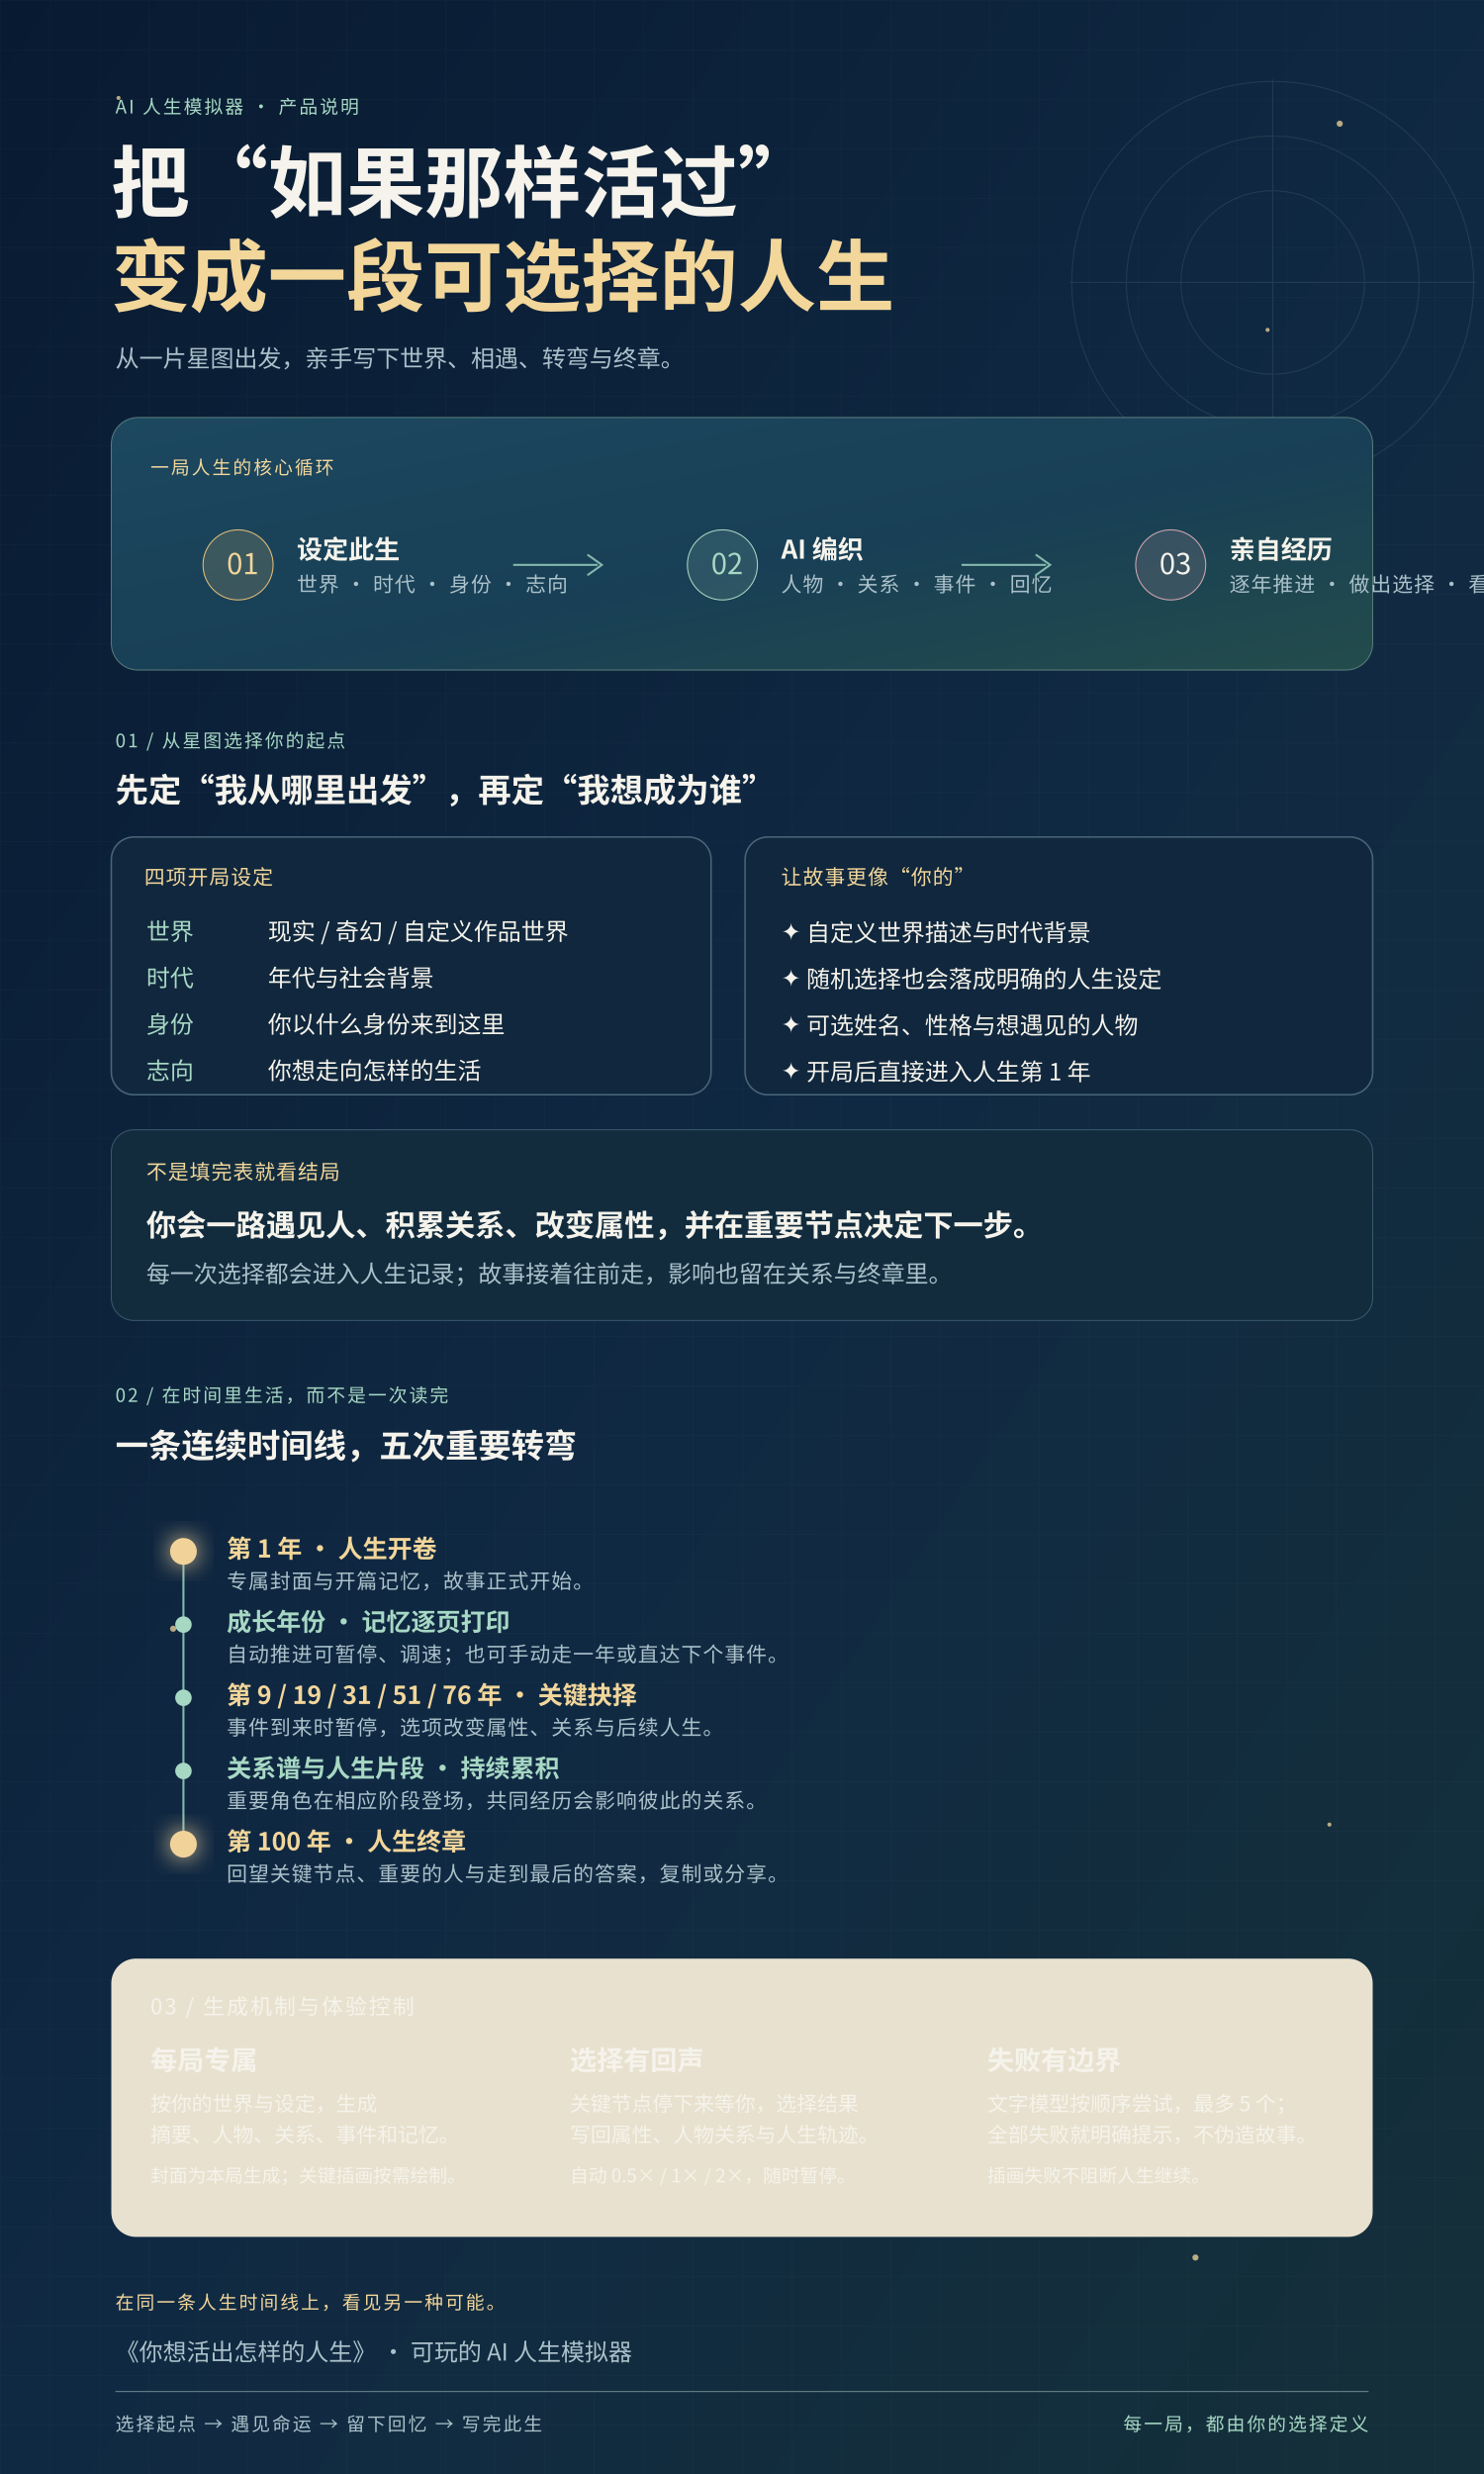
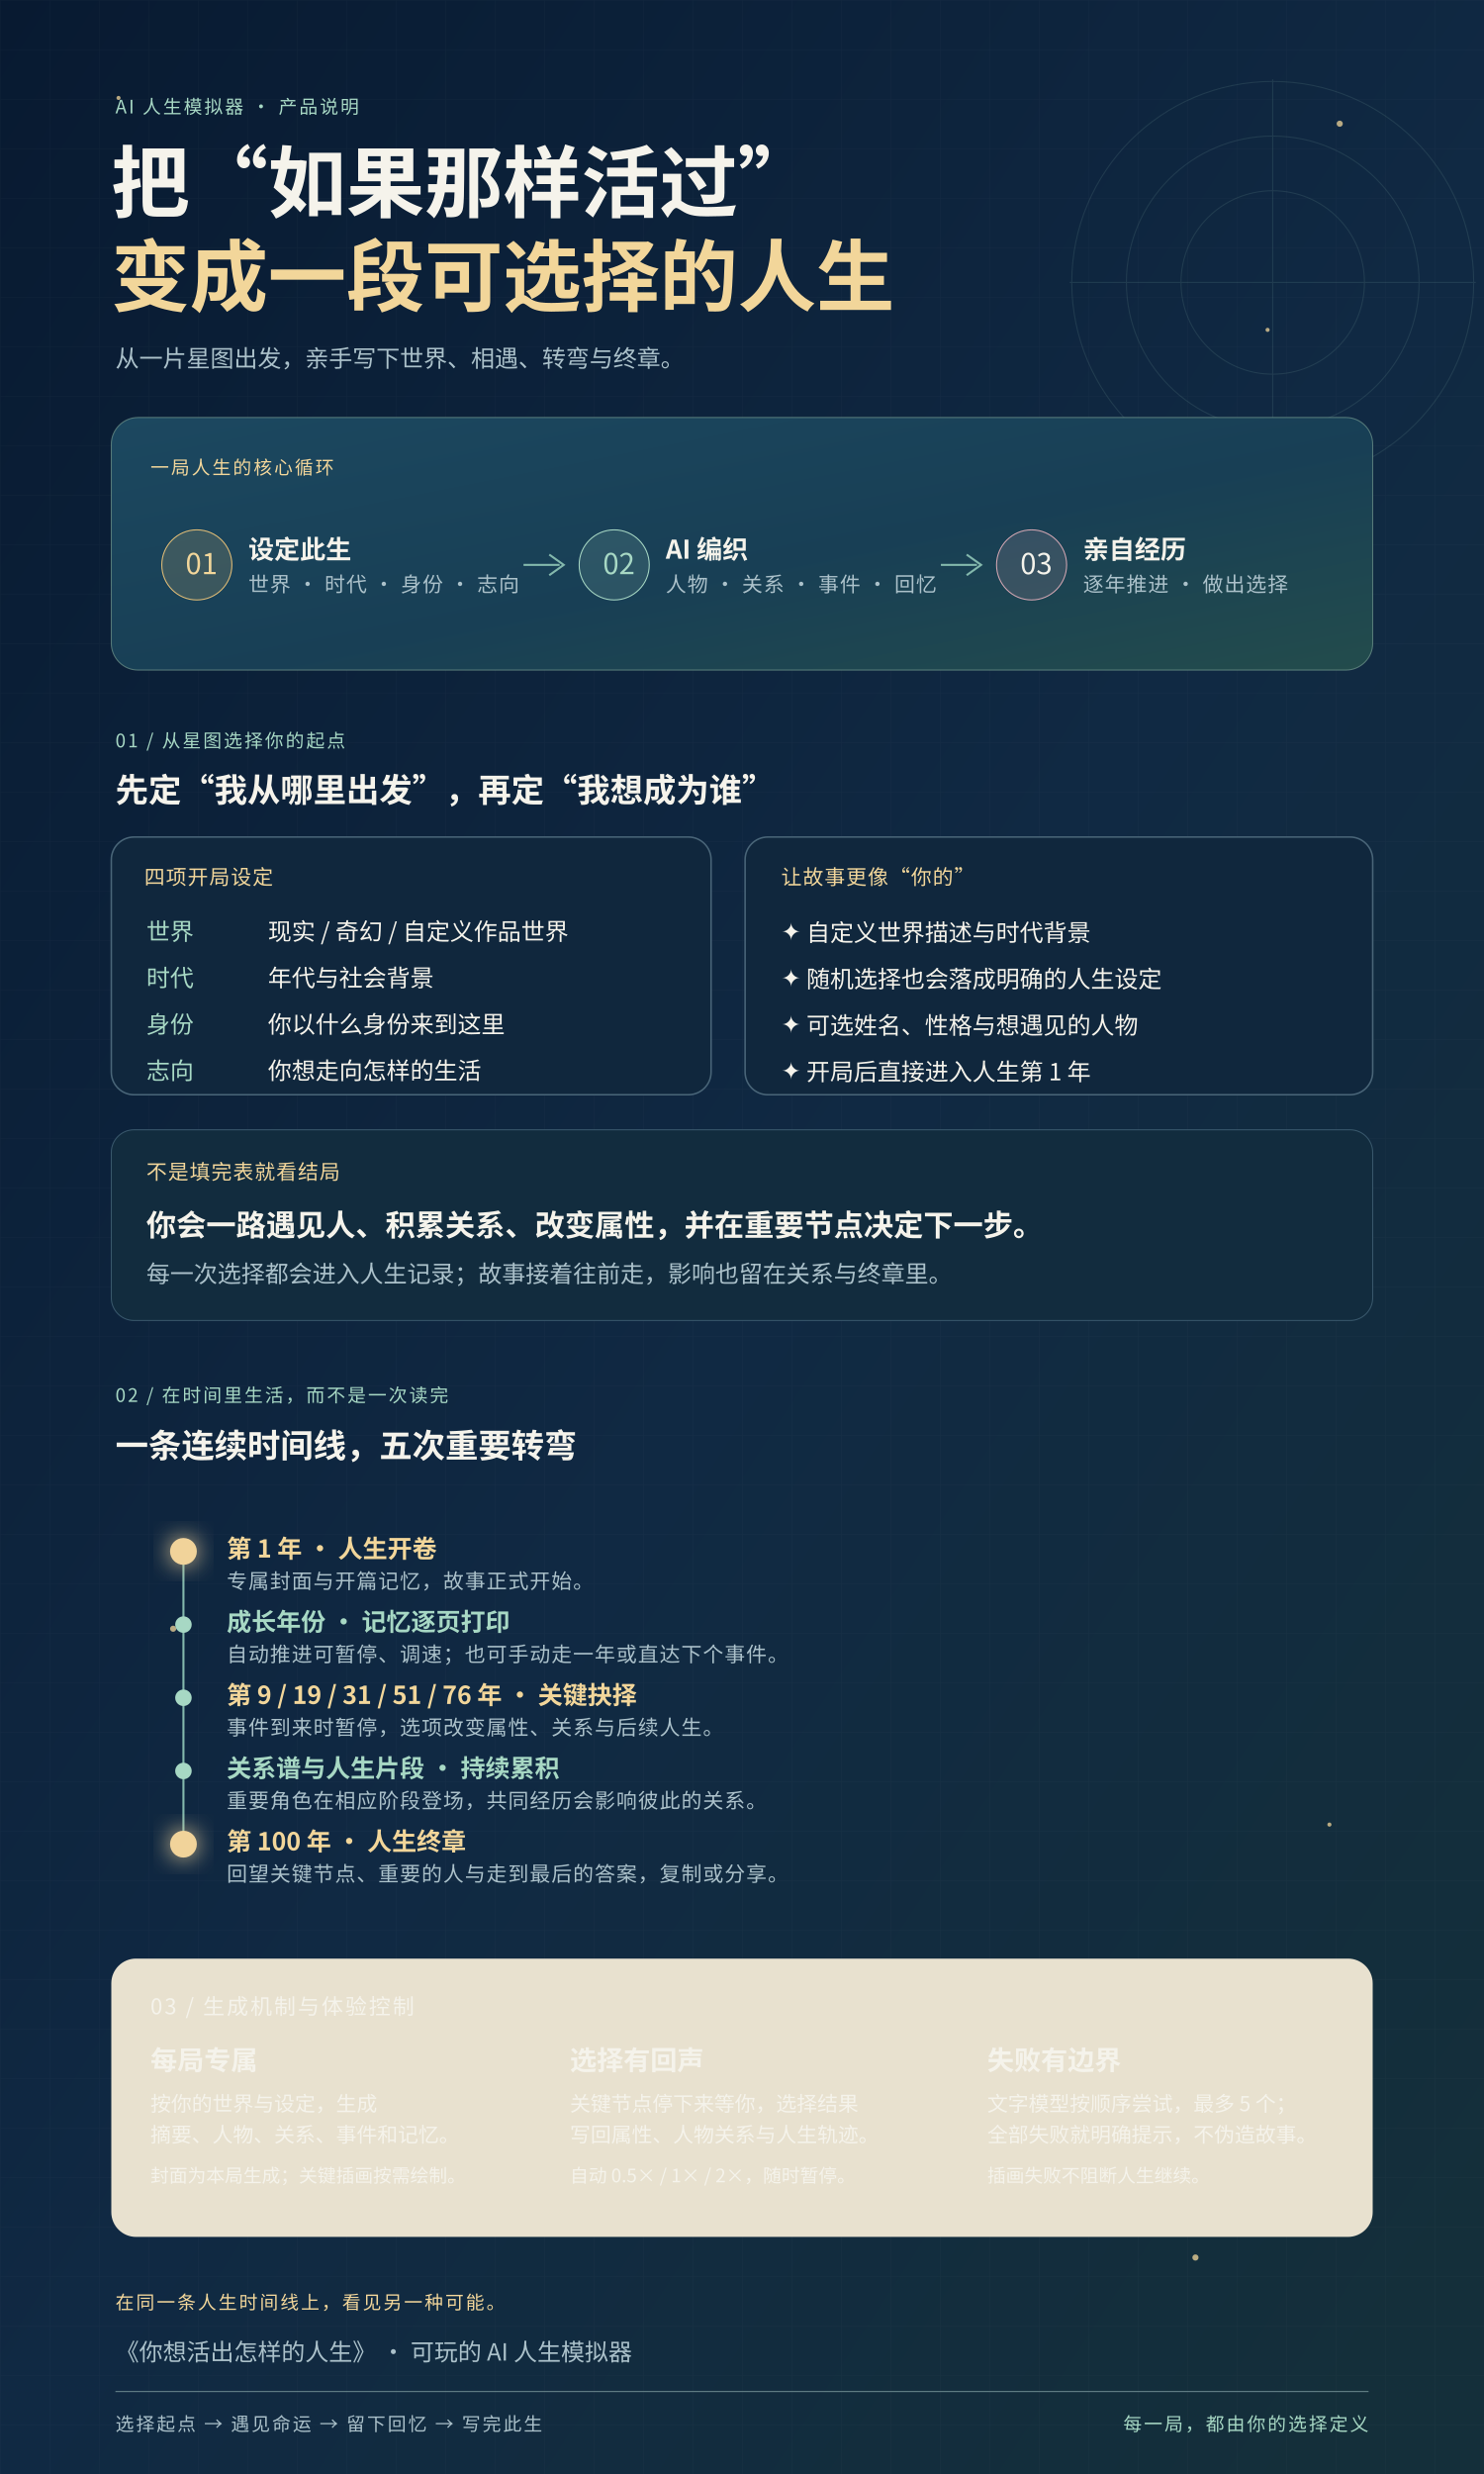
<svg xmlns="http://www.w3.org/2000/svg" width="1440" height="2400" viewBox="0 0 1440 2400" role="img" aria-labelledby="title desc">
  <defs>
    <linearGradient id="bg" x2="0.9" y2="1">
      <stop stop-color="#081a31" />
      <stop offset=".54" stop-color="#102943" />
      <stop offset="1" stop-color="#142f3a" />
    </linearGradient>
    <linearGradient id="hero" x2="1" y2="1">
      <stop stop-color="#1c4860" />
      <stop offset=".55" stop-color="#183f55" />
      <stop offset="1" stop-color="#234c4c" />
    </linearGradient>
    <linearGradient id="gold" x2="1">
      <stop stop-color="#e8bd73" />
      <stop offset="1" stop-color="#f3dba5" />
    </linearGradient>
    <pattern id="grid" width="48" height="48" patternUnits="userSpaceOnUse">
      <path d="M48 0H0V48" fill="none" stroke="#d9e6dd" stroke-opacity=".035" />
    </pattern>
    <filter id="glow" x="-60%" y="-60%" width="220%" height="220%">
      <feGaussianBlur stdDeviation="11" result="b" />
      <feMerge>
        <feMergeNode in="b" />
        <feMergeNode in="SourceGraphic" />
      </feMerge>
    </filter>
    <style>
      text{font-family:"Microsoft YaHei","Noto Sans CJK SC",sans-serif;fill:#f5f3eb} .muted{fill:#abc1ca} .gold{fill:#f2d69a} .jade{fill:#a7d8c4} .tiny{font-size:18px;letter-spacing:2px}.body{font-size:23px}.label{font-size:20px;letter-spacing:1px}.h2{font-size:32px;font-weight:700}.card{fill:#10273d;stroke:#496578;stroke-width:1.5}.line{stroke:#83b8ac;stroke-width:2;fill:none}.dashed{stroke-dasharray:7 10}
    </style>
  </defs>
  <rect width="1440" height="2400" fill="url(#bg)" />
  <rect width="1440" height="2400" fill="url(#grid)" />
  <g opacity=".75" fill="#f2d69a">
    <circle cx="115" cy="95" r="2" />
    <circle cx="1300" cy="120" r="3" />
    <circle cx="1230" cy="320" r="2" />
    <circle cx="182" cy="438" r="2" />
    <circle cx="1300" cy="970" r="2" />
    <circle cx="168" cy="1580" r="3" />
    <circle cx="1290" cy="1770" r="2" />
    <circle cx="1160" cy="2190" r="3" />
  </g>
  <g opacity=".12" fill="none" stroke="#a7d8c4">
    <circle cx="1235" cy="274" r="195" />
    <circle cx="1235" cy="274" r="142" />
    <circle cx="1235" cy="274" r="89" />
    <path d="M1038 274h394M1235 77v394" />
  </g>
  <text x="112" y="110" class="tiny jade">AI 人生模拟器 · 产品说明</text>
  <text x="108" y="205" font-size="76" font-weight="700">把“如果那样活过”</text>
  <text x="108" y="296" font-size="76" font-weight="700" class="gold">变成一段可选择的人生</text>
  <text x="112" y="356" class="body muted">从一片星图出发，亲手写下世界、相遇、转弯与终章。</text>
  <g transform="translate(108 405)">
    <rect width="1224" height="245" rx="26" fill="url(#hero)" stroke="#71988e" stroke-opacity=".7" />
    <text x="38" y="55" class="tiny gold">一局人生的核心循环</text>
    <g transform="translate(35 88)">
      <g>
-         <circle cx="88" cy="55" r="34" fill="#e2bd76" fill-opacity=".17" stroke="#e2bd76" />
-         <text x="77" y="64" font-size="28" class="gold">01</text>
-         <text x="145" y="49" font-size="25" font-weight="700">设定此生</text>
-         <text x="145" y="81" class="label muted">世界 · 时代 · 身份 · 志向</text>
+         <circle cx="48" cy="55" r="34" fill="#e2bd76" fill-opacity=".17" stroke="#e2bd76" />
+         <text x="37" y="64" font-size="28" class="gold">01</text>
+         <text x="98" y="49" font-size="25" font-weight="700">设定此生</text>
+         <text x="98" y="81" class="label muted">世界 · 时代 · 身份 · 志向</text>
      </g>
-       <path d="M355 55h82" class="line" />
-       <path d="m427 45 14 10-14 10" class="line" />
-       <g transform="translate(470)">
-         <circle cx="88" cy="55" r="34" fill="#a7d8c4" fill-opacity=".14" stroke="#a7d8c4" />
-         <text x="77" y="64" font-size="28" class="jade">02</text>
-         <text x="145" y="49" font-size="25" font-weight="700">AI 编织</text>
-         <text x="145" y="81" class="label muted">人物 · 关系 · 事件 · 回忆</text>
+       <path d="M365 55h35" class="line" />
+       <path d="m390 45 14 10-14 10" class="line" />
+       <g transform="translate(405)">
+         <circle cx="48" cy="55" r="34" fill="#a7d8c4" fill-opacity=".14" stroke="#a7d8c4" />
+         <text x="37" y="64" font-size="28" class="jade">02</text>
+         <text x="98" y="49" font-size="25" font-weight="700">AI 编织</text>
+         <text x="98" y="81" class="label muted">人物 · 关系 · 事件 · 回忆</text>
      </g>
-       <path d="M790 55h82" class="line" />
-       <path d="m862 45 14 10-14 10" class="line" />
-       <g transform="translate(905)">
-         <circle cx="88" cy="55" r="34" fill="#d2a6b2" fill-opacity=".16" stroke="#d2a6b2" />
-         <text x="77" y="64" font-size="28" fill="#f1c9d2">03</text>
-         <text x="145" y="49" font-size="25" font-weight="700">亲自经历</text>
-         <text x="145" y="81" class="label muted">逐年推进 · 做出选择 · 看见余波</text>
+       <path d="M770 55h35" class="line" />
+       <path d="m795 45 14 10-14 10" class="line" />
+       <g transform="translate(810)">
+         <circle cx="48" cy="55" r="34" fill="#d2a6b2" fill-opacity=".16" stroke="#d2a6b2" />
+         <text x="37" y="64" font-size="28" fill="#f1c9d2">03</text>
+         <text x="98" y="49" font-size="25" font-weight="700">亲自经历</text>
+         <text x="98" y="81" class="label muted">逐年推进 · 做出选择</text>
      </g>
    </g>
  </g>
  <text x="112" y="725" class="tiny jade">01 / 从星图选择你的起点</text>
  <text x="112" y="778" class="h2">先定“我从哪里出发”，再定“我想成为谁”</text>
  <g transform="translate(108 812)">
    <rect class="card" width="582" height="250" rx="22" />
    <text x="32" y="46" class="label gold">四项开局设定</text>
    <g class="body">
      <text x="34" y="100" class="jade">世界</text>
      <text x="152" y="100">现实 / 奇幻 / 自定义作品世界</text>
      <text x="34" y="145" class="jade">时代</text>
      <text x="152" y="145">年代与社会背景</text>
      <text x="34" y="190" class="jade">身份</text>
      <text x="152" y="190">你以什么身份来到这里</text>
      <text x="34" y="235" class="jade">志向</text>
      <text x="152" y="235">你想走向怎样的生活</text>
    </g>
    <rect x="615" width="609" height="250" rx="22" class="card" />
    <text x="650" y="46" class="label gold">让故事更像“你的”</text>
    <text x="650" y="100" class="body">✦ 自定义世界描述与时代背景</text>
    <text x="650" y="145" class="body">✦ 随机选择也会落成明确的人生设定</text>
    <text x="650" y="190" class="body">✦ 可选姓名、性格与想遇见的人物</text>
    <text x="650" y="235" class="body">✦ 开局后直接进入人生第 1 年</text>
  </g>
  <g transform="translate(108 1096)">
    <rect width="1224" height="185" rx="22" fill="#122c3e" stroke="#38576b" />
    <text x="34" y="48" class="label gold">不是填完表就看结局</text>
    <text x="34" y="103" font-size="29" font-weight="700">你会一路遇见人、积累关系、改变属性，并在重要节点决定下一步。</text>
    <text x="34" y="148" class="body muted">每一次选择都会进入人生记录；故事接着往前走，影响也留在关系与终章里。</text>
  </g>
  <text x="112" y="1360" class="tiny jade">02 / 在时间里生活，而不是一次读完</text>
  <text x="112" y="1414" class="h2">一条连续时间线，五次重要转弯</text>
  <g transform="translate(108 1450)">
    <path d="M70 50v286" class="line" />
    <circle cx="70" cy="55" r="13" fill="#f1d39a" filter="url(#glow)" />
    <circle cx="70" cy="126" r="8" fill="#a7d8c4" />
    <circle cx="70" cy="197" r="8" fill="#a7d8c4" />
    <circle cx="70" cy="268" r="8" fill="#a7d8c4" />
    <circle cx="70" cy="339" r="13" fill="#f1d39a" filter="url(#glow)" />
    <text x="112" y="61" font-size="24" class="gold" font-weight="700">第 1 年 · 人生开卷</text>
    <text x="112" y="91" class="label muted">专属封面与开篇记忆，故事正式开始。</text>
    <text x="112" y="132" font-size="24" class="jade" font-weight="700">成长年份 · 记忆逐页打印</text>
    <text x="112" y="162" class="label muted">自动推进可暂停、调速；也可手动走一年或直达下个事件。</text>
    <text x="112" y="203" font-size="24" class="gold" font-weight="700">第 9 / 19 / 31 / 51 / 76 年 · 关键抉择</text>
    <text x="112" y="233" class="label muted">事件到来时暂停，选项改变属性、关系与后续人生。</text>
    <text x="112" y="274" font-size="24" class="jade" font-weight="700">关系谱与人生片段 · 持续累积</text>
    <text x="112" y="304" class="label muted">重要角色在相应阶段登场，共同经历会影响彼此的关系。</text>
    <text x="112" y="345" font-size="24" class="gold" font-weight="700">第 100 年 · 人生终章</text>
    <text x="112" y="375" class="label muted">回望关键节点、重要的人与走到最后的答案，复制或分享。</text>
  </g>
  <g transform="translate(108 1900)">
    <rect width="1224" height="270" rx="24" fill="#e8e1cf" />
    <text x="38" y="54" font-size="21" letter-spacing="2" fill="#31575b">03 / 生成机制与体验控制</text>
    <g fill="#132c3e">
      <text x="38" y="108" font-size="26" font-weight="700">每局专属</text>
      <text x="38" y="148" font-size="20">按你的世界与设定，生成</text>
      <text x="38" y="178" font-size="20">摘要、人物、关系、事件和记忆。</text>
      <text x="38" y="217" font-size="18" fill="#526975">封面为本局生成；关键插画按需绘制。</text>
      <text x="445" y="108" font-size="26" font-weight="700">选择有回声</text>
      <text x="445" y="148" font-size="20">关键节点停下来等你，选择结果</text>
      <text x="445" y="178" font-size="20">写回属性、人物关系与人生轨迹。</text>
      <text x="445" y="217" font-size="18" fill="#526975">自动 0.5× / 1× / 2×，随时暂停。</text>
      <text x="850" y="108" font-size="26" font-weight="700">失败有边界</text>
      <text x="850" y="148" font-size="20">文字模型按顺序尝试，最多 5 个；</text>
      <text x="850" y="178" font-size="20">全部失败就明确提示，不伪造故事。</text>
      <text x="850" y="217" font-size="18" fill="#526975">插画失败不阻断人生继续。</text>
    </g>
  </g>
  <text x="112" y="2240" class="tiny gold">在同一条人生时间线上，看见另一种可能。</text>
  <text x="112" y="2290" class="body muted">《你想活出怎样的人生》 · 可玩的 AI 人生模拟器</text>
  <g transform="translate(112 2320)">
    <path d="M0 0h1216" stroke="#69878c" stroke-width="1" />
    <text x="0" y="38" class="tiny muted">选择起点 → 遇见命运 → 留下回忆 → 写完此生</text>
    <text x="1216" y="38" text-anchor="end" class="tiny jade">每一局，都由你的选择定义</text>
  </g>
</svg>
